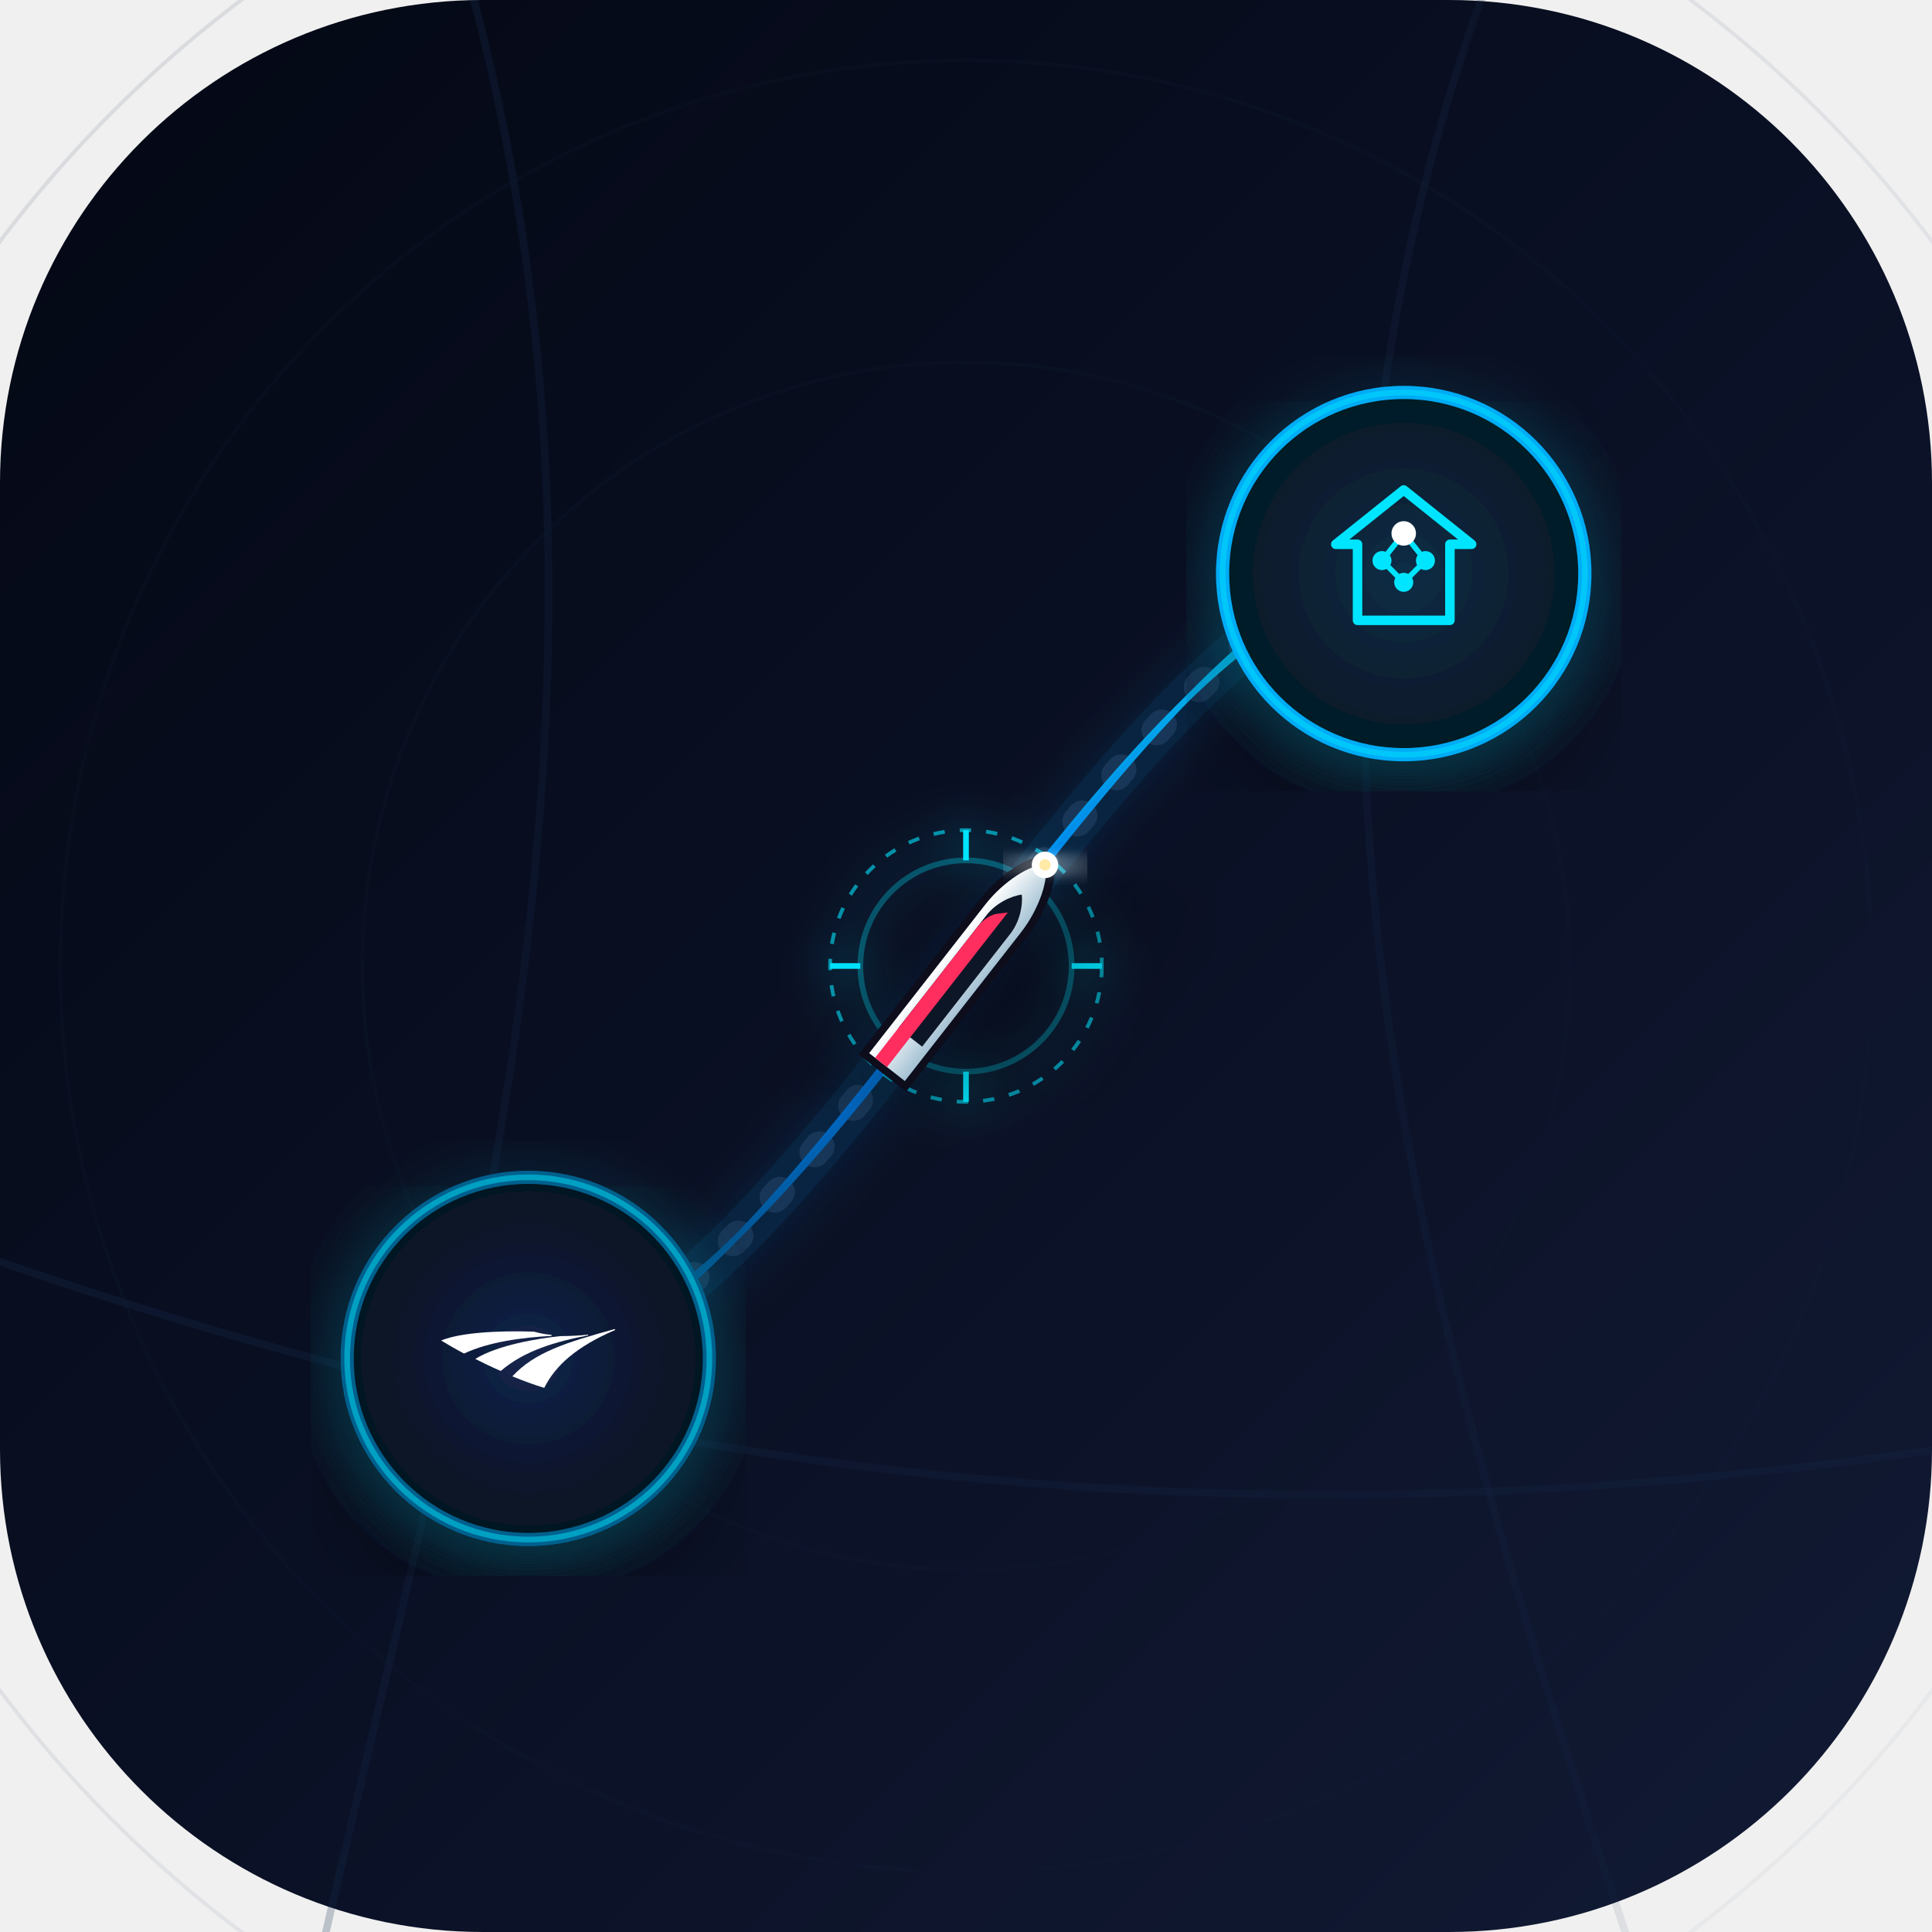
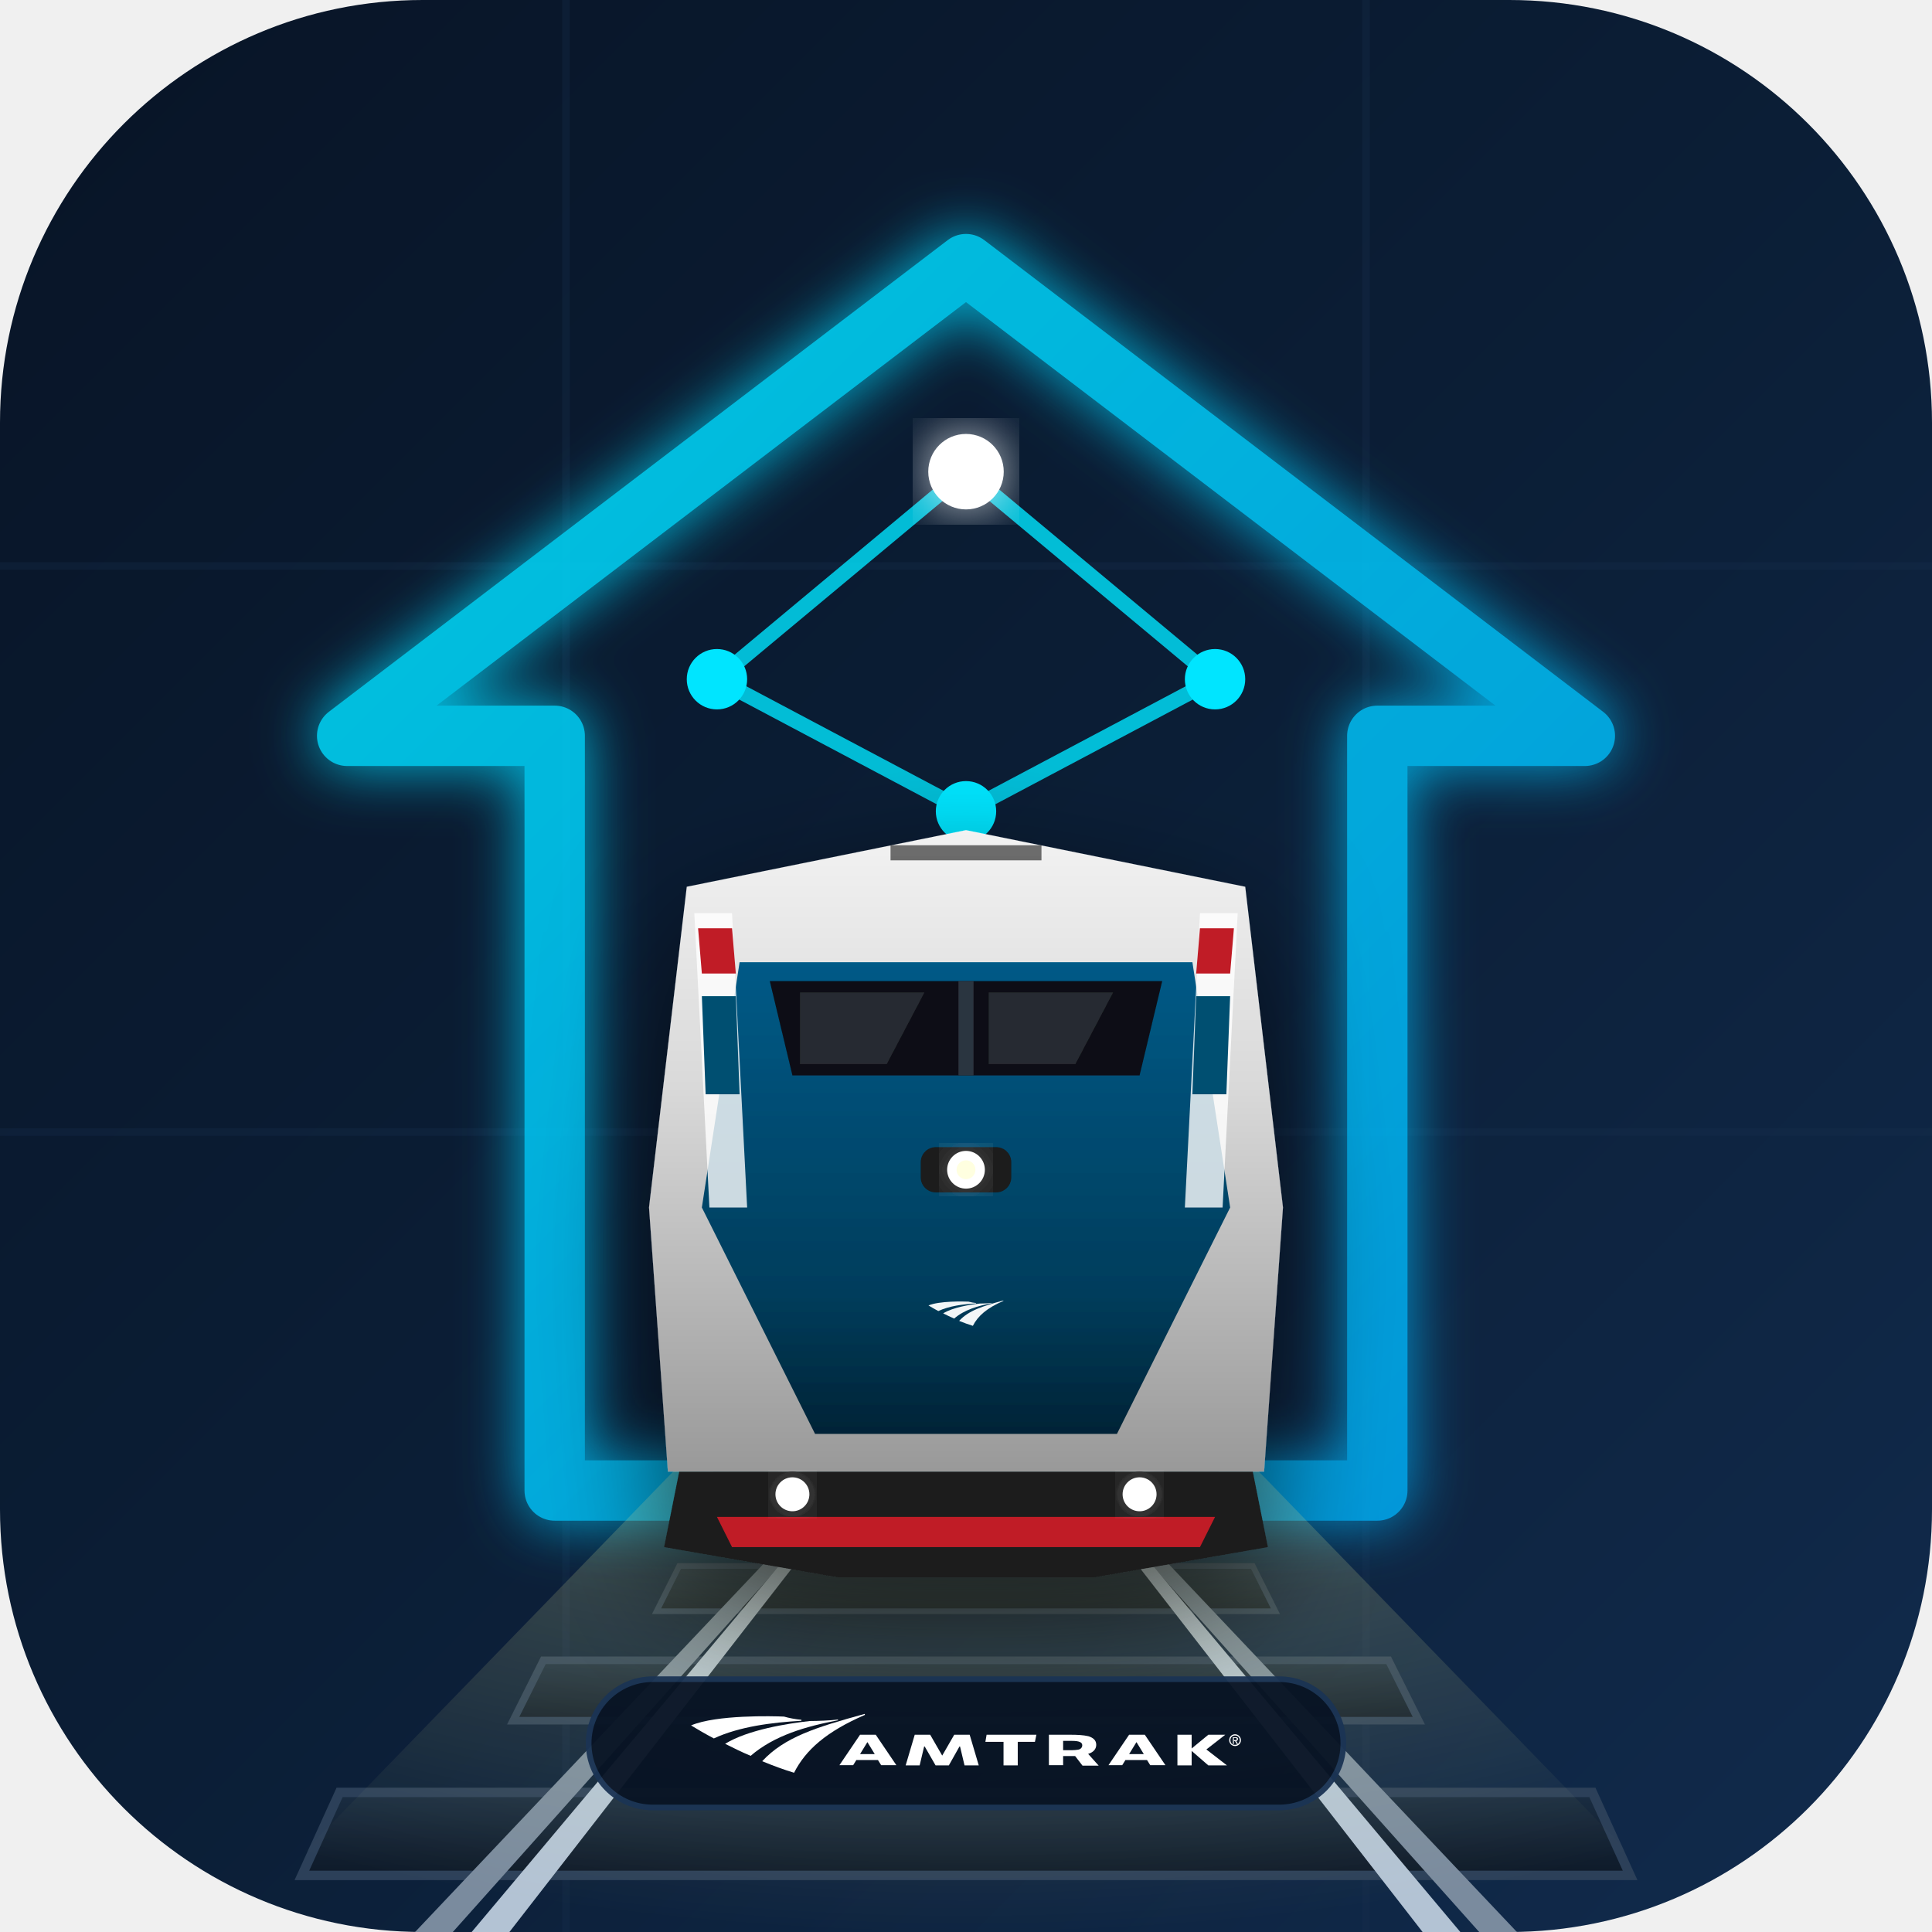
<svg xmlns="http://www.w3.org/2000/svg" viewBox="0 0 512 512" width="100%" height="100%">
  <defs>
    <linearGradient id="bgGrad" x1="0%" y1="0%" x2="100%" y2="100%">
-       <stop offset="0%" stop-color="#040814" />
-       <stop offset="50%" stop-color="#0A1024" />
-       <stop offset="100%" stop-color="#121B35" />
+       <stop offset="0%" stop-color="#081426" />
+       <stop offset="50%" stop-color="#0B1E36" />
+       <stop offset="100%" stop-color="#112B4D" />
    </linearGradient>
-     <filter id="neonGlow" x="-30%" y="-30%" width="160%" height="160%">
-       <feGaussianBlur stdDeviation="6" result="blur" />
-       <feMerge>
-         <feMergeNode in="blur" />
-         <feMergeNode in="SourceGraphic" />
-       </feMerge>
+     <linearGradient id="haGlow" x1="0%" y1="0%" x2="100%" y2="100%">
+       <stop offset="0%" stop-color="#00E5FF" />
+       <stop offset="100%" stop-color="#03A9F4" />
+     </linearGradient>
+     <linearGradient id="trainBody" x1="0%" y1="0%" x2="0%" y2="100%">
+       <stop offset="0%" stop-color="#F2F2F2" />
+       <stop offset="40%" stop-color="#D9D9D9" />
+       <stop offset="100%" stop-color="#999999" />
+     </linearGradient>
+     <linearGradient id="trainNose" x1="0%" y1="0%" x2="0%" y2="100%">
+       <stop offset="0%" stop-color="#005A87" />
+       <stop offset="70%" stop-color="#003D5C" />
+       <stop offset="100%" stop-color="#002336" />
+     </linearGradient>
+     <radialGradient id="lightBeam" cx="50%" cy="0%" r="100%">
+       <stop offset="0%" stop-color="#FFFFE0" stop-opacity="0.6" />
+       <stop offset="50%" stop-color="#FFFFA0" stop-opacity="0.2" />
+       <stop offset="100%" stop-color="#FFFFA0" stop-opacity="0" />
+     </radialGradient>
+     <linearGradient id="trackGrad" x1="0%" y1="0%" x2="0%" y2="100%">
+       <stop offset="0%" stop-color="#1A2D42" />
+       <stop offset="100%" stop-color="#0E1A29" />
+     </linearGradient>
+     <filter id="shadow" x="-20%" y="-20%" width="140%" height="140%">
+       <feDropShadow dx="0" dy="12" stdDeviation="16" flood-color="#000000" flood-opacity="0.6" />
    </filter>
-     <filter id="softShadow" x="-10%" y="-10%" width="120%" height="120%">
-       <feDropShadow dx="0" dy="12" stdDeviation="15" flood-color="#000000" flood-opacity="0.5" />
+     <filter id="glow" x="-20%" y="-20%" width="140%" height="140%">
+       <feGaussianBlur stdDeviation="8" result="blur" />
+       <feComposite in="SourceGraphic" in2="blur" operator="over" />
    </filter>
-     <radialGradient id="amtrakNode" cx="50%" cy="50%" r="50%">
-       <stop offset="0%" stop-color="#14264D" />
-       <stop offset="80%" stop-color="#091124" />
-       <stop offset="100%" stop-color="#050A14" />
-     </radialGradient>
-     <radialGradient id="haNode" cx="50%" cy="50%" r="50%">
-       <stop offset="0%" stop-color="#0D2E47" />
-       <stop offset="80%" stop-color="#071A29" />
-       <stop offset="100%" stop-color="#040F18" />
-     </radialGradient>
-     <linearGradient id="railGrad" x1="0%" y1="100%" x2="100%" y2="0%">
-       <stop offset="0%" stop-color="#004D70" />
-       <stop offset="50%" stop-color="#0080FF" />
-       <stop offset="100%" stop-color="#00E5FF" />
-     </linearGradient>
-     <linearGradient id="trainBodyGrad" x1="0%" y1="0%" x2="0%" y2="100%">
-       <stop offset="0%" stop-color="#FFFFFF" />
-       <stop offset="100%" stop-color="#A5C2D4" />
-     </linearGradient>
-     <linearGradient id="mapLineGrad" x1="0%" y1="0%" x2="100%" y2="100%">
-       <stop offset="0%" stop-color="#122543" stop-opacity="0.4" />
-       <stop offset="100%" stop-color="#1A335C" stop-opacity="0.1" />
-     </linearGradient>
  </defs>
-   <rect width="512" height="512" rx="128" fill="url(#bgGrad)" />
-   <g fill="none" stroke="url(#mapLineGrad)" stroke-width="2">
-     <circle cx="256" cy="256" r="320" stroke-width="1" opacity="0.3" />
-     <circle cx="256" cy="256" r="240" stroke-width="1" opacity="0.3" />
-     <circle cx="256" cy="256" r="160" stroke-width="1" opacity="0.3" />
-     <path d="M -40,320 C 120,380 300,420 540,380" />
-     <path d="M 120,-20 C 180,180 120,360 80,540" />
-     <path d="M 400,-20 C 320,180 380,360 440,540" opacity="0.7" />
-   </g>
-   <g fill="none" opacity="0.9">
-     <path d="M 140,360 C 210,360 300,152 372,152" stroke="#00A3FF" stroke-width="12" opacity="0.15" filter="url(#neonGlow)" stroke-linecap="round" />
-     <path d="M 140,360 C 210,360 300,152 372,152" stroke="#1A3A5C" stroke-width="8" stroke-dasharray="2 14" stroke-linecap="round" />
-     <path d="M 137,363 C 207,363 297,155 369,155" stroke="url(#railGrad)" stroke-width="1.5" />
-     <path d="M 143,357 C 213,357 303,149 375,149" stroke="url(#railGrad)" stroke-width="1.5" />
-   </g>
-   <g transform="translate(0,0)" filter="url(#softShadow)">
-     <circle cx="140" cy="360" r="48" fill="url(#amtrakNode)" stroke="#005A87" stroke-width="3.5" />
-     <circle cx="140" cy="360" r="48" fill="none" stroke="#00E5FF" stroke-width="1.5" opacity="0.5" filter="url(#neonGlow)" />
-     <g fill="#FFFFFF" transform="translate(140, 360) scale(0.65) translate(250.5, -502)">
+   <rect width="512" height="512" rx="112" fill="url(#bgGrad)" />
+   <path d="M 0,150 L 512,150 M 0,300 L 512,300" stroke="#162E4E" stroke-width="2" opacity="0.3" />
+   <path d="M 150,0 L 150,512 M 362,0 L 362,512" stroke="#162E4E" stroke-width="2" opacity="0.3" />
+   <path d="M 256,70 L 420,195 L 365,195 L 365,395 L 147,395 L 147,195 L 92,195 Z" fill="none" stroke="url(#haGlow)" stroke-width="16" stroke-linejoin="round" stroke-linecap="round" opacity="0.85" filter="url(#glow)" />
+   <line x1="256" y1="125" x2="190" y2="180" stroke="#00E5FF" stroke-width="4" opacity="0.8" />
+   <line x1="256" y1="125" x2="322" y2="180" stroke="#00E5FF" stroke-width="4" opacity="0.8" />
+   <line x1="190" y1="180" x2="256" y2="215" stroke="#00E5FF" stroke-width="4" opacity="0.8" />
+   <line x1="322" y1="180" x2="256" y2="215" stroke="#00E5FF" stroke-width="4" opacity="0.8" />
+   <circle cx="256" cy="125" r="10" fill="#FFFFFF" filter="url(#glow)" />
+   <circle cx="190" cy="180" r="8" fill="#00E5FF" />
+   <circle cx="322" cy="180" r="8" fill="#00E5FF" />
+   <circle cx="256" cy="215" r="8" fill="#00E5FF" />
+   <polygon points="180,415 332,415 338,427 174,427" fill="url(#trackGrad)" stroke="#2C4059" stroke-width="1.5" />
+   <polygon points="144,440 368,440 376,456 136,456" fill="url(#trackGrad)" stroke="#2C4059" stroke-width="2" />
+   <polygon points="90,475 422,475 432,497 80,497" fill="url(#trackGrad)" stroke="#2C4059" stroke-width="2.5" />
+   <polygon points="216,400 220,400 120,512 110,512" fill="#7A8B9E" />
+   <polygon points="296,400 292,400 392,512 402,512" fill="#7A8B9E" />
+   <polygon points="219,400 222,400 135,512 125,512" fill="#B3C3D4" />
+   <polygon points="293,400 290,400 377,512 387,512" fill="#B3C3D4" />
+   <polygon points="256,310 60,512 452,512" fill="url(#lightBeam)" />
+   <g filter="url(#shadow)">
+     <path d="M 180,390 L 332,390 L 336,410 L 290,418 L 222,418 L 176,410 Z" fill="#1C1C1C" />
+     <path d="M 190,402 L 322,402 L 318,410 L 194,410 Z" fill="#C01A26" />
+     <path d="M 182,235 C 182,235 256,220 256,220 C 256,220 330,235 330,235 L 340,320 L 335,390 L 177,390 L 172,320 Z" fill="url(#trainBody)" />
+     <path d="M 196,255 L 316,255 L 326,320 L 296,380 L 216,380 L 186,320 Z" fill="url(#trainNose)" />
+     <path d="M 204,260 L 308,260 L 302,285 L 210,285 Z" fill="#0B0E14" />
+     <path d="M 254,260 L 258,260 L 258,285 L 254,285 Z" fill="#2C3540" />
+     <polygon points="212,263 245,263 235,282 212,282" fill="#FFFFFF" opacity="0.12" />
+     <polygon points="262,263 295,263 285,282 262,282" fill="#FFFFFF" opacity="0.12" />
+     <path d="M 184,242 L 194,242 L 198,320 L 188,320 Z" fill="#FFFFFF" opacity="0.8" />
+     <path d="M 328,242 L 318,242 L 314,320 L 324,320 Z" fill="#FFFFFF" opacity="0.8" />
+     <path d="M 185,246 L 194,246 L 195,258 L 186,258 Z" fill="#C01A26" />
+     <path d="M 327,246 L 318,246 L 317,258 L 326,258 Z" fill="#C01A26" />
+     <path d="M 186,264 L 195,264 L 196,290 L 187,290 Z" fill="#004F71" />
+     <path d="M 326,264 L 317,264 L 316,290 L 325,290 Z" fill="#004F71" />
+     <g fill="#FFFFFF" opacity="0.95" transform="translate(256, 348) scale(0.28) translate(250.5, -502)">
      <path d="M-215.2,490c-20,5.5-32.7,9.5-41.8,19.3c4.4,1.8,9,3.5,13,4.7c4.7-9.3,13.2-16.8,28.9-23.6L-215.2,490z" />
      <path d="M-241,492.4c-2.4-0.2-5-0.7-7.1-1.3c-4.4-0.2-27.6-0.8-37.9,3.6c2.8,1.7,5.7,3.4,9.3,5.3c10.3-4.8,23.5-6.5,35.7-7.2V492.4z" />
      <path d="M-226.1,492.3c-3.2,0.4-8.3,0.6-11.4,0.6c-9.2,1-25.4,3.6-34.6,9.3c3.4,1.7,6.8,3.4,10.4,4.9c9.6-8.3,22.5-12,35.6-14.5C-226.1,492.6-226.1,492.3-226.1,492.3z" />
    </g>
+     <rect x="244" y="304" width="24" height="12" rx="4" fill="#1C1C1C" />
+     <circle cx="256" cy="310" r="5" fill="#FFFFFF" filter="url(#glow)" />
+     <circle cx="256" cy="310" r="2.5" fill="#FFFFE0" />
+     <circle cx="210" cy="396" r="6" fill="#222" />
+     <circle cx="210" cy="396" r="4.5" fill="#FFF" filter="url(#glow)" />
+     <circle cx="210" cy="396" r="2" fill="#FFF" />
+     <circle cx="302" cy="396" r="6" fill="#222" />
+     <circle cx="302" cy="396" r="4.5" fill="#FFF" filter="url(#glow)" />
+     <circle cx="302" cy="396" r="2" fill="#FFF" />
+     <rect x="236" y="224" width="40" height="4" fill="#333" opacity="0.7" />
  </g>
-   <g transform="translate(0,0)" filter="url(#softShadow)">
-     <circle cx="372" cy="152" r="48" fill="url(#haNode)" stroke="#03A9F4" stroke-width="3.5" />
-     <circle cx="372" cy="152" r="48" fill="none" stroke="#00E5FF" stroke-width="1.5" opacity="0.5" filter="url(#neonGlow)" />
-     <g fill="none" stroke="#00E5FF" stroke-width="3.5" stroke-linejoin="round" stroke-linecap="round" transform="translate(372, 150) scale(0.72)">
-       <path d="M -25,-8 L 0,-28 L 25,-8 L 17,-8 L 17,20 L -17,20 L -17,-8 Z" />
-       <line x1="0" y1="-12" x2="-8" y2="-2" stroke-width="2" />
-       <line x1="0" y1="-12" x2="8" y2="-2" stroke-width="2" />
-       <line x1="-8" y1="-2" x2="0" y2="6" stroke-width="2" />
-       <line x1="8" y1="-2" x2="0" y2="6" stroke-width="2" />
-       <circle cx="0" cy="-12" r="4.5" fill="#FFFFFF" stroke="none" />
-       <circle cx="-8" cy="-2" r="3.5" fill="#00E5FF" stroke="none" />
-       <circle cx="8" cy="-2" r="3.5" fill="#00E5FF" stroke="none" />
-       <circle cx="0" cy="6" r="3.5" fill="#00E5FF" stroke="none" />
+   <g>
+     <rect x="156" y="445" width="200" height="34" rx="17" fill="#071324" stroke="#1A3354" stroke-width="1.5" opacity="0.95" />
+     <g fill="#FFFFFF" transform="translate(256, 462) scale(0.65) translate(173.9, -502)">
+       <path d="M-215.2,490c-20,5.5-32.7,9.5-41.8,19.3c4.4,1.8,9,3.5,13,4.7c4.7-9.3,13.2-16.8,28.9-23.6L-215.2,490z" />
+       <path d="M-241,492.4c-2.4-0.2-5-0.7-7.1-1.3c-4.4-0.2-27.6-0.8-37.9,3.6c2.8,1.7,5.7,3.4,9.3,5.3c10.3-4.8,23.5-6.5,35.7-7.2V492.4z" />
+       <path d="M-226.1,492.3c-3.2,0.4-8.3,0.6-11.4,0.6c-9.2,1-25.4,3.6-34.6,9.3c3.4,1.7,6.8,3.4,10.4,4.9c9.6-8.3,22.5-12,35.6-14.5C-226.1,492.6-226.1,492.3-226.1,492.3z" />
+       <path d="M-217.1,498.5l-8.4,12.4h5.6l1.3-2.1h8.8l1.3,2.1h6.2l-8.4-12.4H-217.1z M-217.1,506.4l3-4.9l3,4.9H-217.1z" />
+       <polygon points="-178.7,498.5 -183.6,507 -188.5,498.5 -194.8,498.5 -198.5,511 -192.8,511 -190.9,503 -186.3,511 -180.9,511 -176.4,503 -174.5,511 -168.7,511 -172.4,498.5" />
+       <polygon points="-166,501.4 -158.6,501.4 -158.6,511 -152.8,511 -152.8,501.4 -145.8,501.4 -145.2,498.5 -165.5,498.5" />
+       <path d="M-120.8,502.6c0-1.9-1.3-2.9-3.2-3.5c-2.1-0.5-4.7-0.6-7.2-0.6c-4.8,0-8.9,0-8.9,0v12.4h5.8v-3.7h4.9l3,3.9h6.6l-4.3-4.8C-121.7,505.6-120.8,504.1-120.8,502.6z M-128.3,504.6c-0.7,0.1-1.4,0.2-2.5,0.2c-1,0-3.5,0-3.5,0V501c0,0,2.8,0,3.6,0c3,0,4.2,0.6,4.2,1.8C-126.5,503.8-127.3,504.5-128.3,504.6z" />
+       <path d="M-107.4,498.5l-8.4,12.4h5.6l1.3-2.1h8.8l1.3,2.1h6.2l-8.4-12.4H-107.4z M-107.4,506.4l3-4.9l3,4.9H-107.4z" />
+       <polygon points="-68.2,498.5 -75.1,498.5 -81.9,504.1 -81.9,498.5 -87.7,498.5 -87.7,511 -81.9,511 -81.9,505.1 -75.1,511 -67.5,511 -75.9,504.5" />
+       <path d="M-63,500.2c0-0.5-0.4-0.7-1-0.7h-1.1v2.8h0.4V501v-0.4v-0.8h0.6c0.2,0,0.6,0.1,0.6,0.4c0,0.5-0.4,0.5-0.6,0.5h-0.5v0.4h0.4l0.7,1.2h0.5l-0.7-1.2C-63.3,500.9-63,500.7-63,500.2z" />
+       <path d="M-64.2,498.3c-1.3,0-2.4,1-2.4,2.4c0,1.4,1.1,2.4,2.4,2.4s2.4-1,2.4-2.4C-61.8,499.4-62.9,498.3-64.2,498.3z M-64.2,502.6c-1.1,0.1-1.9-0.7-1.9-1.9c0-1.1,0.8-1.9,1.9-1.9s1.9,0.8,1.9,1.9S-63.1,502.6-64.2,502.6z" />
    </g>
  </g>
-   <g transform="translate(256, 256)" filter="url(#neonGlow)">
-     <circle cx="0" cy="0" r="36" fill="none" stroke="#00E5FF" stroke-width="1" stroke-dasharray="3 4" opacity="0.6" />
-     <circle cx="0" cy="0" r="28" fill="none" stroke="#00E5FF" stroke-width="1.5" opacity="0.3" />
-     <line x1="-36" y1="0" x2="-28" y2="0" stroke="#00E5FF" stroke-width="1.5" />
-     <line x1="36" y1="0" x2="28" y2="0" stroke="#00E5FF" stroke-width="1.5" />
-     <line x1="0" y1="-36" x2="0" y2="-28" stroke="#00E5FF" stroke-width="1.5" />
-     <line x1="0" y1="36" x2="0" y2="28" stroke="#00E5FF" stroke-width="1.5" />
-   </g>
-   <g transform="translate(256, 256) rotate(-52)" filter="url(#softShadow)">
-     <path d="M -36,8 L 16,8 C 26,8 36,4 36,0 C 36,-4 26,-8 16,-8 L -36,-8 Z" fill="#080F1D" />
-     <path d="M -34,6 L 16,6 C 24,6 32,3 34,0 C 32,-3 24,-6 16,-6 L -34,-6 Z" fill="url(#trainBodyGrad)" />
-     <path d="M -24,4 L 14,4 C 18,4 22,2 24,0 C 22,-2 18,-4 14,-4 L -24,-4 Z" fill="#0B1326" />
-     <path d="M -34,-4 L 10,-4 C 13,-4 15,-3 16,-2 L 18,0 L -34,0 Z" fill="#FF2E5F" />
-     <circle cx="34" cy="0" r="3.5" fill="#FFFFFF" filter="url(#neonGlow)" />
-     <circle cx="34" cy="0" r="1.5" fill="#FFEAA7" />
-   </g>
</svg>
